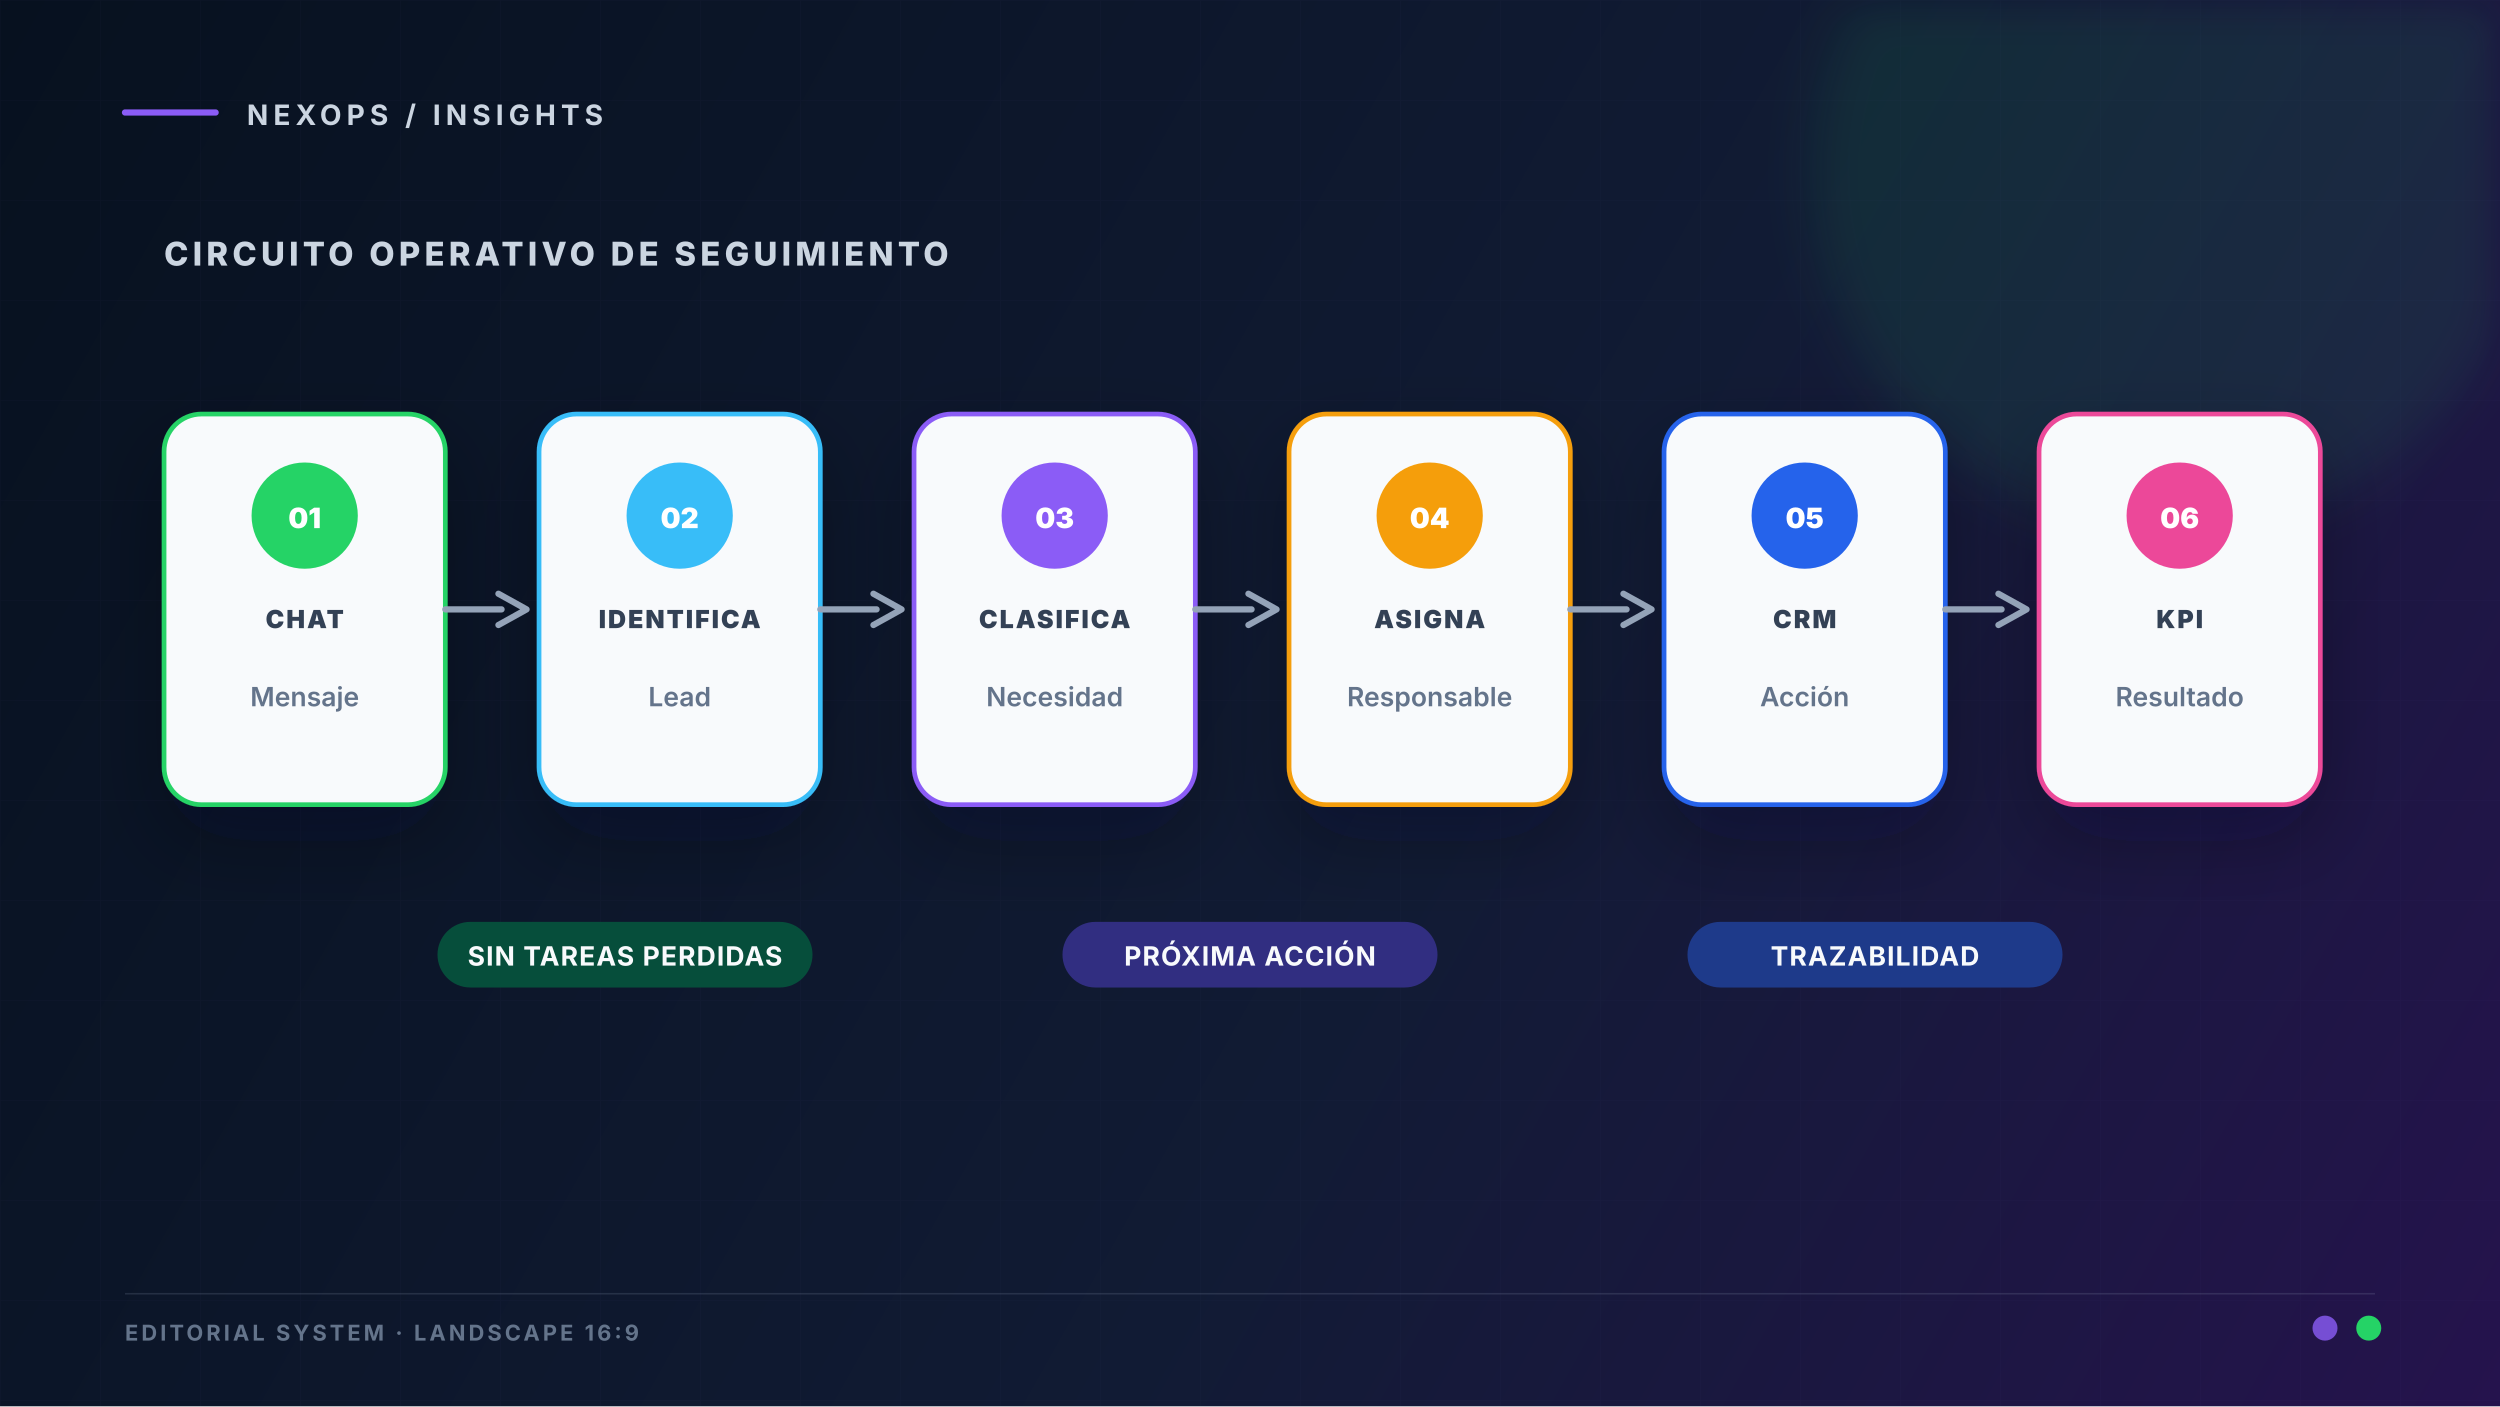
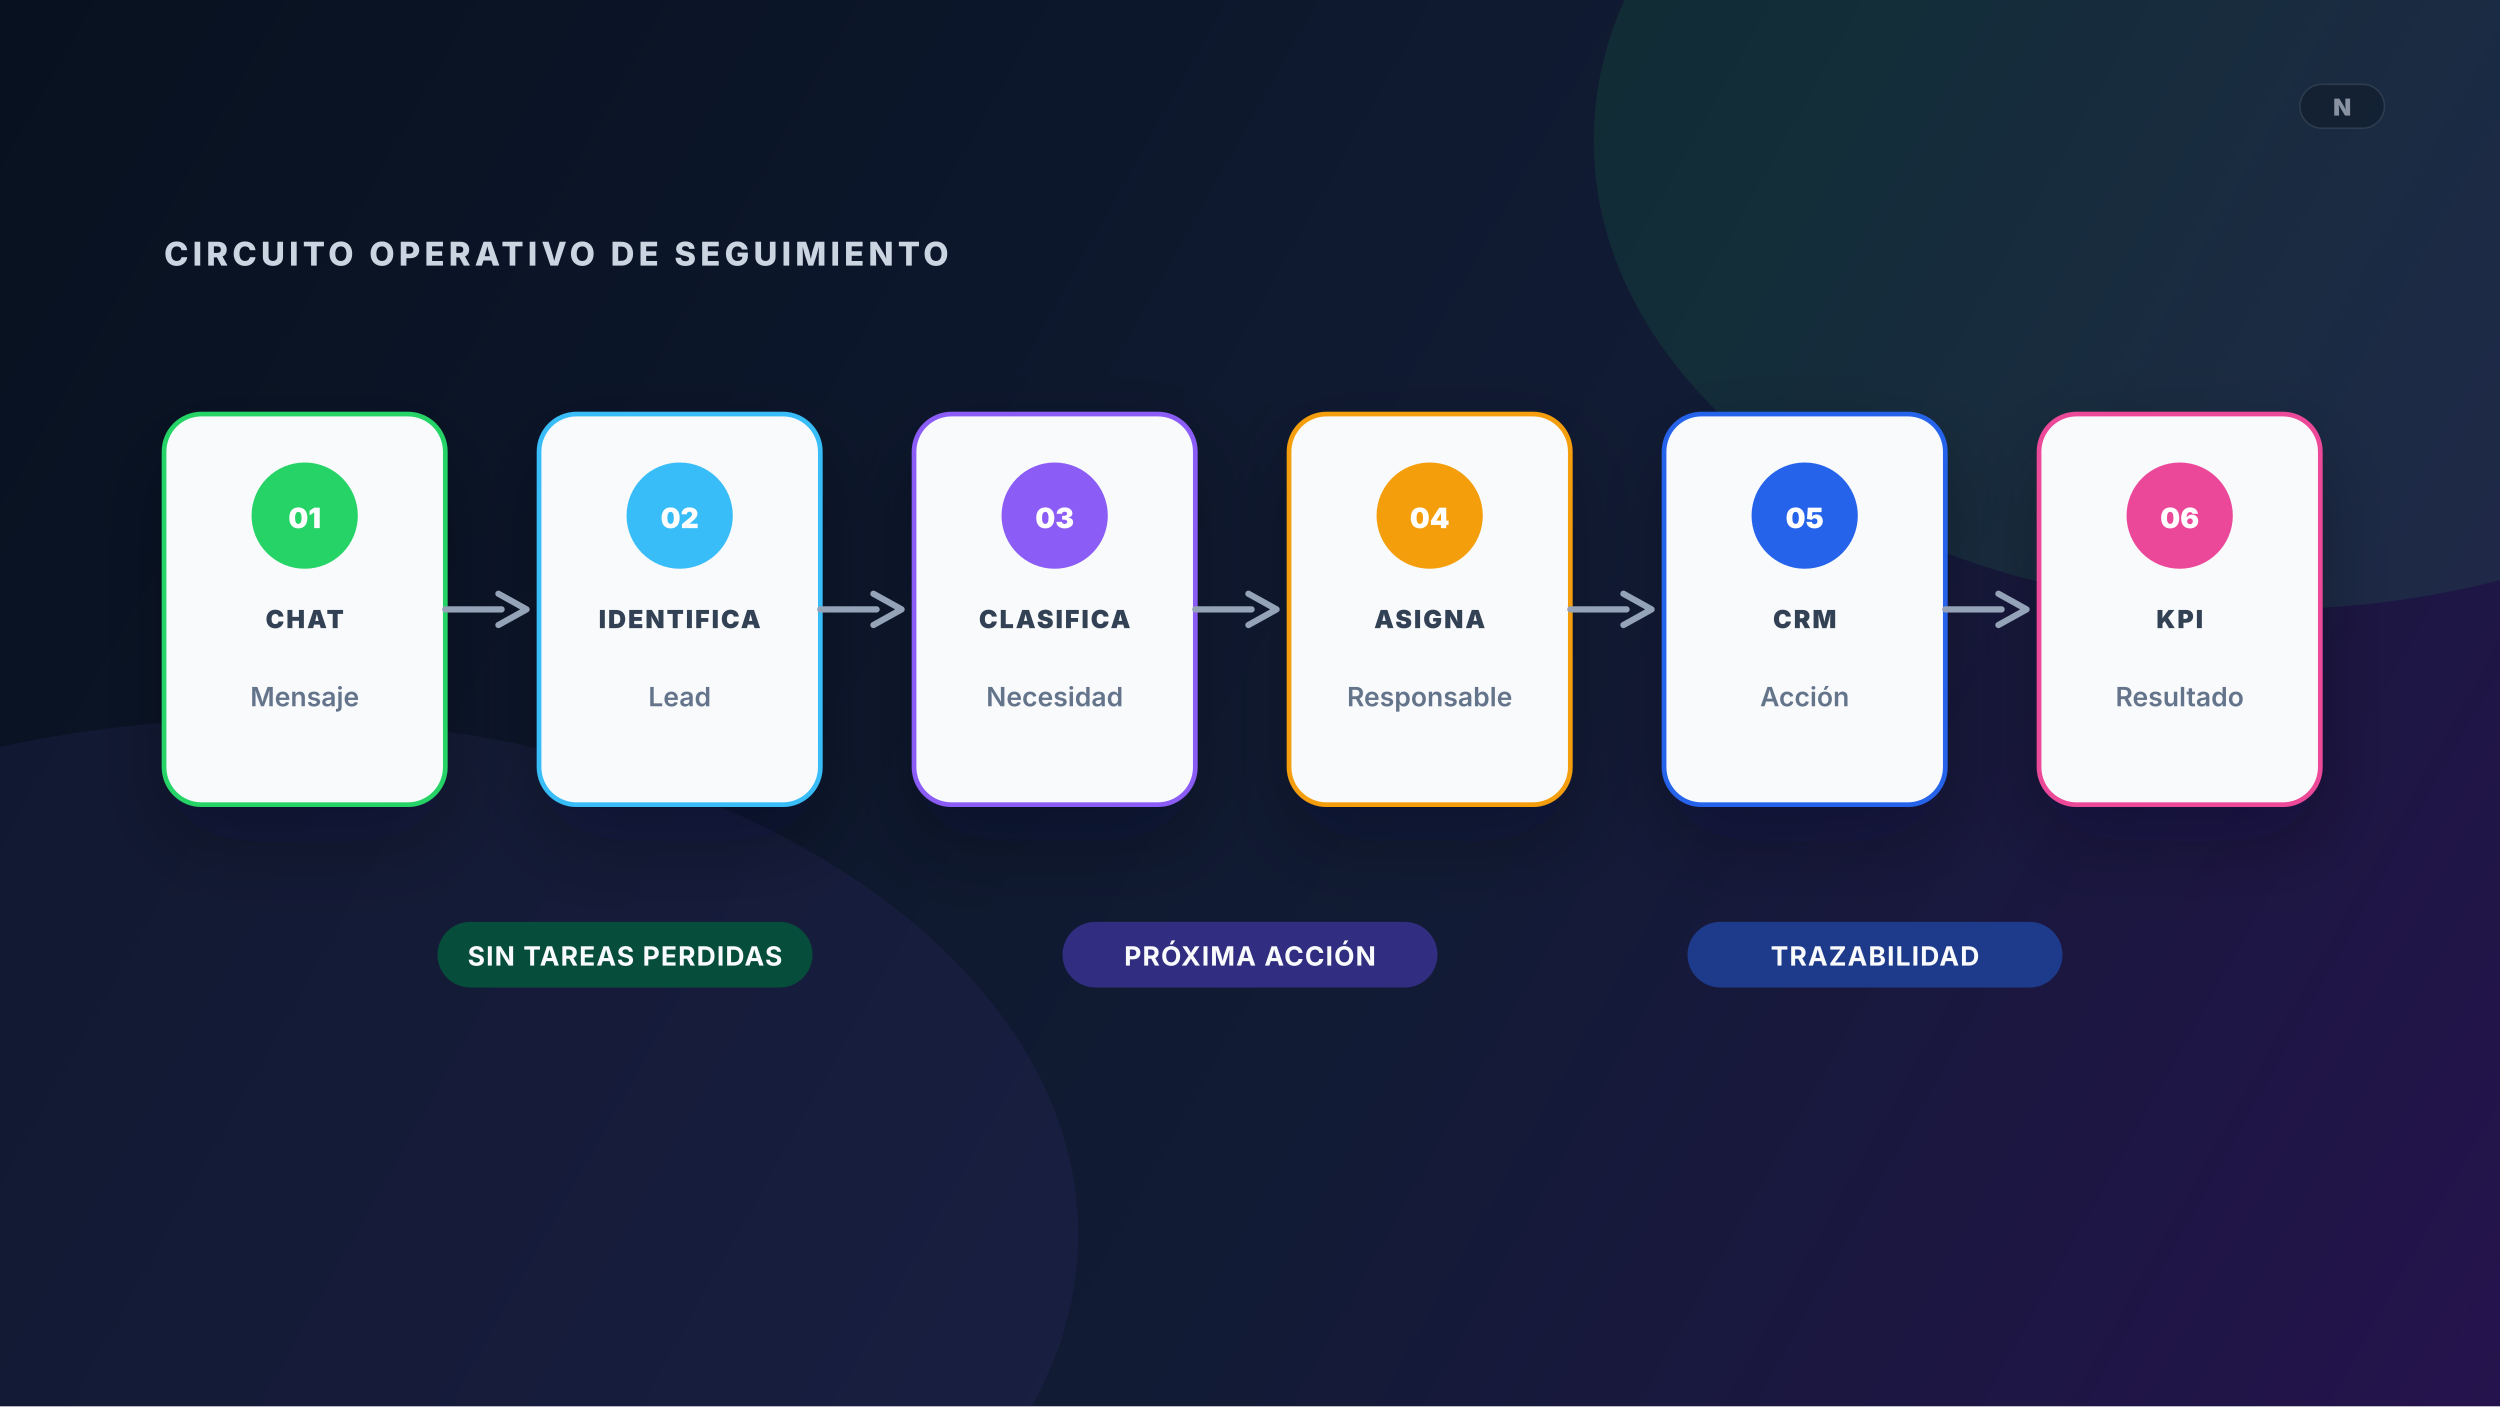
<svg xmlns="http://www.w3.org/2000/svg" width="1600" height="900" viewBox="0 0 1600 900" role="img" aria-labelledby="title desc">
  <defs>
    <linearGradient id="background" x1="0" y1="0" x2="1600" y2="900" gradientUnits="userSpaceOnUse">
      <stop stop-color="#07111f" />
      <stop offset=".58" stop-color="#111b34" />
      <stop offset="1" stop-color="#25134d" />
    </linearGradient>
    <linearGradient id="photoWash" x1="0" y1="0" x2="1600" y2="0" gradientUnits="userSpaceOnUse">
-       <stop stop-color="#020617" stop-opacity=".15" />
-       <stop offset=".55" stop-color="#020617" stop-opacity=".4" />
-       <stop offset="1" stop-color="#020617" stop-opacity=".96" />
+       <stop stop-color="#020617" stop-opacity=".04" />
+       <stop offset=".53" stop-color="#020617" stop-opacity=".28" />
+       <stop offset="1" stop-color="#020617" stop-opacity=".91" />
    </linearGradient>
    <linearGradient id="accent" x1="0" y1="0" x2="1" y2="1">
      <stop stop-color="#25d366" />
      <stop offset="1" stop-color="#8b5cf6" />
    </linearGradient>
-     <pattern id="grid" width="64" height="64" patternUnits="userSpaceOnUse">
-       <path d="M64 0H0V64" fill="none" stroke="#64748b" stroke-opacity=".12" />
-     </pattern>
    <filter id="shadow" x="-30%" y="-30%" width="160%" height="160%">
      <feDropShadow dx="0" dy="22" stdDeviation="26" flood-color="#020617" flood-opacity=".28" />
    </filter>
    <filter id="glow" x="-100%" y="-100%" width="300%" height="300%">
      <feGaussianBlur stdDeviation="16" />
    </filter>
  </defs>
  <rect width="1600" height="900" fill="url(#background)" />
-   <rect width="1600" height="900" fill="url(#grid)" opacity=".35" />
-   <circle cx="1390" cy="110" r="230" fill="#25d366" opacity=".09" filter="url(#glow)" />
-   <path d="M80 72H138" stroke="#8b5cf6" stroke-width="4" stroke-linecap="round" />
-   <text x="158" y="80" font-family="Inter,Arial,sans-serif" font-size="18" font-weight="750" fill="#cbd5e1" letter-spacing=".18em">NEXOPS  /  INSIGHTS</text>
+   <ellipse cx="170" cy="790" rx="520" ry="330" fill="#8b5cf6" opacity=".07" />
+   <ellipse cx="1450" cy="90" rx="430" ry="300" fill="#25d366" opacity=".1" />
  <g>
    <text x="105" y="170" font-family="Inter,Arial,sans-serif" font-size="21" font-weight="800" fill="#cbd5e1" letter-spacing=".13em">CIRCUITO OPERATIVO DE SEGUIMIENTO</text>
    <rect x="105" y="265" width="180" height="250" rx="24" fill="#f8fafc" stroke="#25d366" stroke-width="3" filter="url(#shadow)" />
    <circle cx="195" cy="330" r="34" fill="#25d366" />
    <text x="195" y="338" font-family="Inter,Arial,sans-serif" font-size="18" font-weight="850" fill="#ffffff" text-anchor="middle">01</text>
    <text x="195" y="402" font-family="Inter,Arial,sans-serif" font-size="16" font-weight="850" fill="#334155" text-anchor="middle" letter-spacing=".08em">CHAT</text>
    <text x="195" y="452" font-family="Inter,Arial,sans-serif" font-size="17" font-weight="600" fill="#64748b" text-anchor="middle">Mensaje</text>
    <rect x="345" y="265" width="180" height="250" rx="24" fill="#f8fafc" stroke="#38bdf8" stroke-width="3" filter="url(#shadow)" />
    <circle cx="435" cy="330" r="34" fill="#38bdf8" />
    <text x="435" y="338" font-family="Inter,Arial,sans-serif" font-size="18" font-weight="850" fill="#ffffff" text-anchor="middle">02</text>
    <text x="435" y="402" font-family="Inter,Arial,sans-serif" font-size="16" font-weight="850" fill="#334155" text-anchor="middle" letter-spacing=".08em">IDENTIFICA</text>
    <text x="435" y="452" font-family="Inter,Arial,sans-serif" font-size="17" font-weight="600" fill="#64748b" text-anchor="middle">Lead</text>
    <rect x="585" y="265" width="180" height="250" rx="24" fill="#f8fafc" stroke="#8b5cf6" stroke-width="3" filter="url(#shadow)" />
    <circle cx="675" cy="330" r="34" fill="#8b5cf6" />
    <text x="675" y="338" font-family="Inter,Arial,sans-serif" font-size="18" font-weight="850" fill="#ffffff" text-anchor="middle">03</text>
    <text x="675" y="402" font-family="Inter,Arial,sans-serif" font-size="16" font-weight="850" fill="#334155" text-anchor="middle" letter-spacing=".08em">CLASIFICA</text>
    <text x="675" y="452" font-family="Inter,Arial,sans-serif" font-size="17" font-weight="600" fill="#64748b" text-anchor="middle">Necesidad</text>
    <rect x="825" y="265" width="180" height="250" rx="24" fill="#f8fafc" stroke="#f59e0b" stroke-width="3" filter="url(#shadow)" />
    <circle cx="915" cy="330" r="34" fill="#f59e0b" />
    <text x="915" y="338" font-family="Inter,Arial,sans-serif" font-size="18" font-weight="850" fill="#ffffff" text-anchor="middle">04</text>
    <text x="915" y="402" font-family="Inter,Arial,sans-serif" font-size="16" font-weight="850" fill="#334155" text-anchor="middle" letter-spacing=".08em">ASIGNA</text>
    <text x="915" y="452" font-family="Inter,Arial,sans-serif" font-size="17" font-weight="600" fill="#64748b" text-anchor="middle">Responsable</text>
    <rect x="1065" y="265" width="180" height="250" rx="24" fill="#f8fafc" stroke="#2563eb" stroke-width="3" filter="url(#shadow)" />
    <circle cx="1155" cy="330" r="34" fill="#2563eb" />
    <text x="1155" y="338" font-family="Inter,Arial,sans-serif" font-size="18" font-weight="850" fill="#ffffff" text-anchor="middle">05</text>
    <text x="1155" y="402" font-family="Inter,Arial,sans-serif" font-size="16" font-weight="850" fill="#334155" text-anchor="middle" letter-spacing=".08em">CRM</text>
    <text x="1155" y="452" font-family="Inter,Arial,sans-serif" font-size="17" font-weight="600" fill="#64748b" text-anchor="middle">Acción</text>
    <rect x="1305" y="265" width="180" height="250" rx="24" fill="#f8fafc" stroke="#ec4899" stroke-width="3" filter="url(#shadow)" />
    <circle cx="1395" cy="330" r="34" fill="#ec4899" />
    <text x="1395" y="338" font-family="Inter,Arial,sans-serif" font-size="18" font-weight="850" fill="#ffffff" text-anchor="middle">06</text>
    <text x="1395" y="402" font-family="Inter,Arial,sans-serif" font-size="16" font-weight="850" fill="#334155" text-anchor="middle" letter-spacing=".08em">KPI</text>
    <text x="1395" y="452" font-family="Inter,Arial,sans-serif" font-size="17" font-weight="600" fill="#64748b" text-anchor="middle">Resultado</text>
    <path d="M 285 390 L 321 390" fill="none" stroke="#94a3b8" stroke-width="4" stroke-linecap="round" />
    <path d="M 319 380 L 337 390 L 319 400" fill="none" stroke="#94a3b8" stroke-width="4" stroke-linecap="round" stroke-linejoin="round" />
    <path d="M 525 390 L 561 390" fill="none" stroke="#94a3b8" stroke-width="4" stroke-linecap="round" />
    <path d="M 559 380 L 577 390 L 559 400" fill="none" stroke="#94a3b8" stroke-width="4" stroke-linecap="round" stroke-linejoin="round" />
    <path d="M 765 390 L 801 390" fill="none" stroke="#94a3b8" stroke-width="4" stroke-linecap="round" />
    <path d="M 799 380 L 817 390 L 799 400" fill="none" stroke="#94a3b8" stroke-width="4" stroke-linecap="round" stroke-linejoin="round" />
    <path d="M 1005 390 L 1041 390" fill="none" stroke="#94a3b8" stroke-width="4" stroke-linecap="round" />
    <path d="M 1039 380 L 1057 390 L 1039 400" fill="none" stroke="#94a3b8" stroke-width="4" stroke-linecap="round" stroke-linejoin="round" />
    <path d="M 1245 390 L 1281 390" fill="none" stroke="#94a3b8" stroke-width="4" stroke-linecap="round" />
    <path d="M 1279 380 L 1297 390 L 1279 400" fill="none" stroke="#94a3b8" stroke-width="4" stroke-linecap="round" stroke-linejoin="round" />
    <rect x="280" y="590" width="240" height="42" rx="21" fill="#064e3b" stroke="none" />
    <text x="400" y="618" font-family="Inter,Arial,sans-serif" font-size="17" font-weight="700" fill="#f8fafc" text-anchor="middle" letter-spacing=".04em">SIN TAREAS PERDIDAS</text>
    <rect x="680" y="590" width="240" height="42" rx="21" fill="#312e81" stroke="none" />
    <text x="800" y="618" font-family="Inter,Arial,sans-serif" font-size="17" font-weight="700" fill="#f8fafc" text-anchor="middle" letter-spacing=".04em">PRÓXIMA ACCIÓN</text>
    <rect x="1080" y="590" width="240" height="42" rx="21" fill="#1e3a8a" stroke="none" />
    <text x="1200" y="618" font-family="Inter,Arial,sans-serif" font-size="17" font-weight="700" fill="#f8fafc" text-anchor="middle" letter-spacing=".04em">TRAZABILIDAD</text>
  </g>
-   <path d="M80 828H1520" stroke="#94a3b8" stroke-opacity=".18" />
-   <text x="80" y="858" font-family="Inter,Arial,sans-serif" font-size="14" font-weight="650" fill="#64748b" letter-spacing=".14em">EDITORIAL SYSTEM · LANDSCAPE 16:9</text>
-   <circle cx="1516" cy="850" r="8" fill="#25d366" />
-   <circle cx="1488" cy="850" r="8" fill="#8b5cf6" opacity=".8" />
+   <g opacity=".55">
+     <rect x="1472" y="54" width="54" height="28" rx="14" fill="#07111f" fill-opacity=".72" stroke="#ffffff" stroke-opacity=".18" />
+     <text x="1499" y="74" font-family="Inter,Arial,sans-serif" font-size="15" font-weight="850" fill="#e2e8f0" text-anchor="middle">N</text>
+   </g>
</svg>
